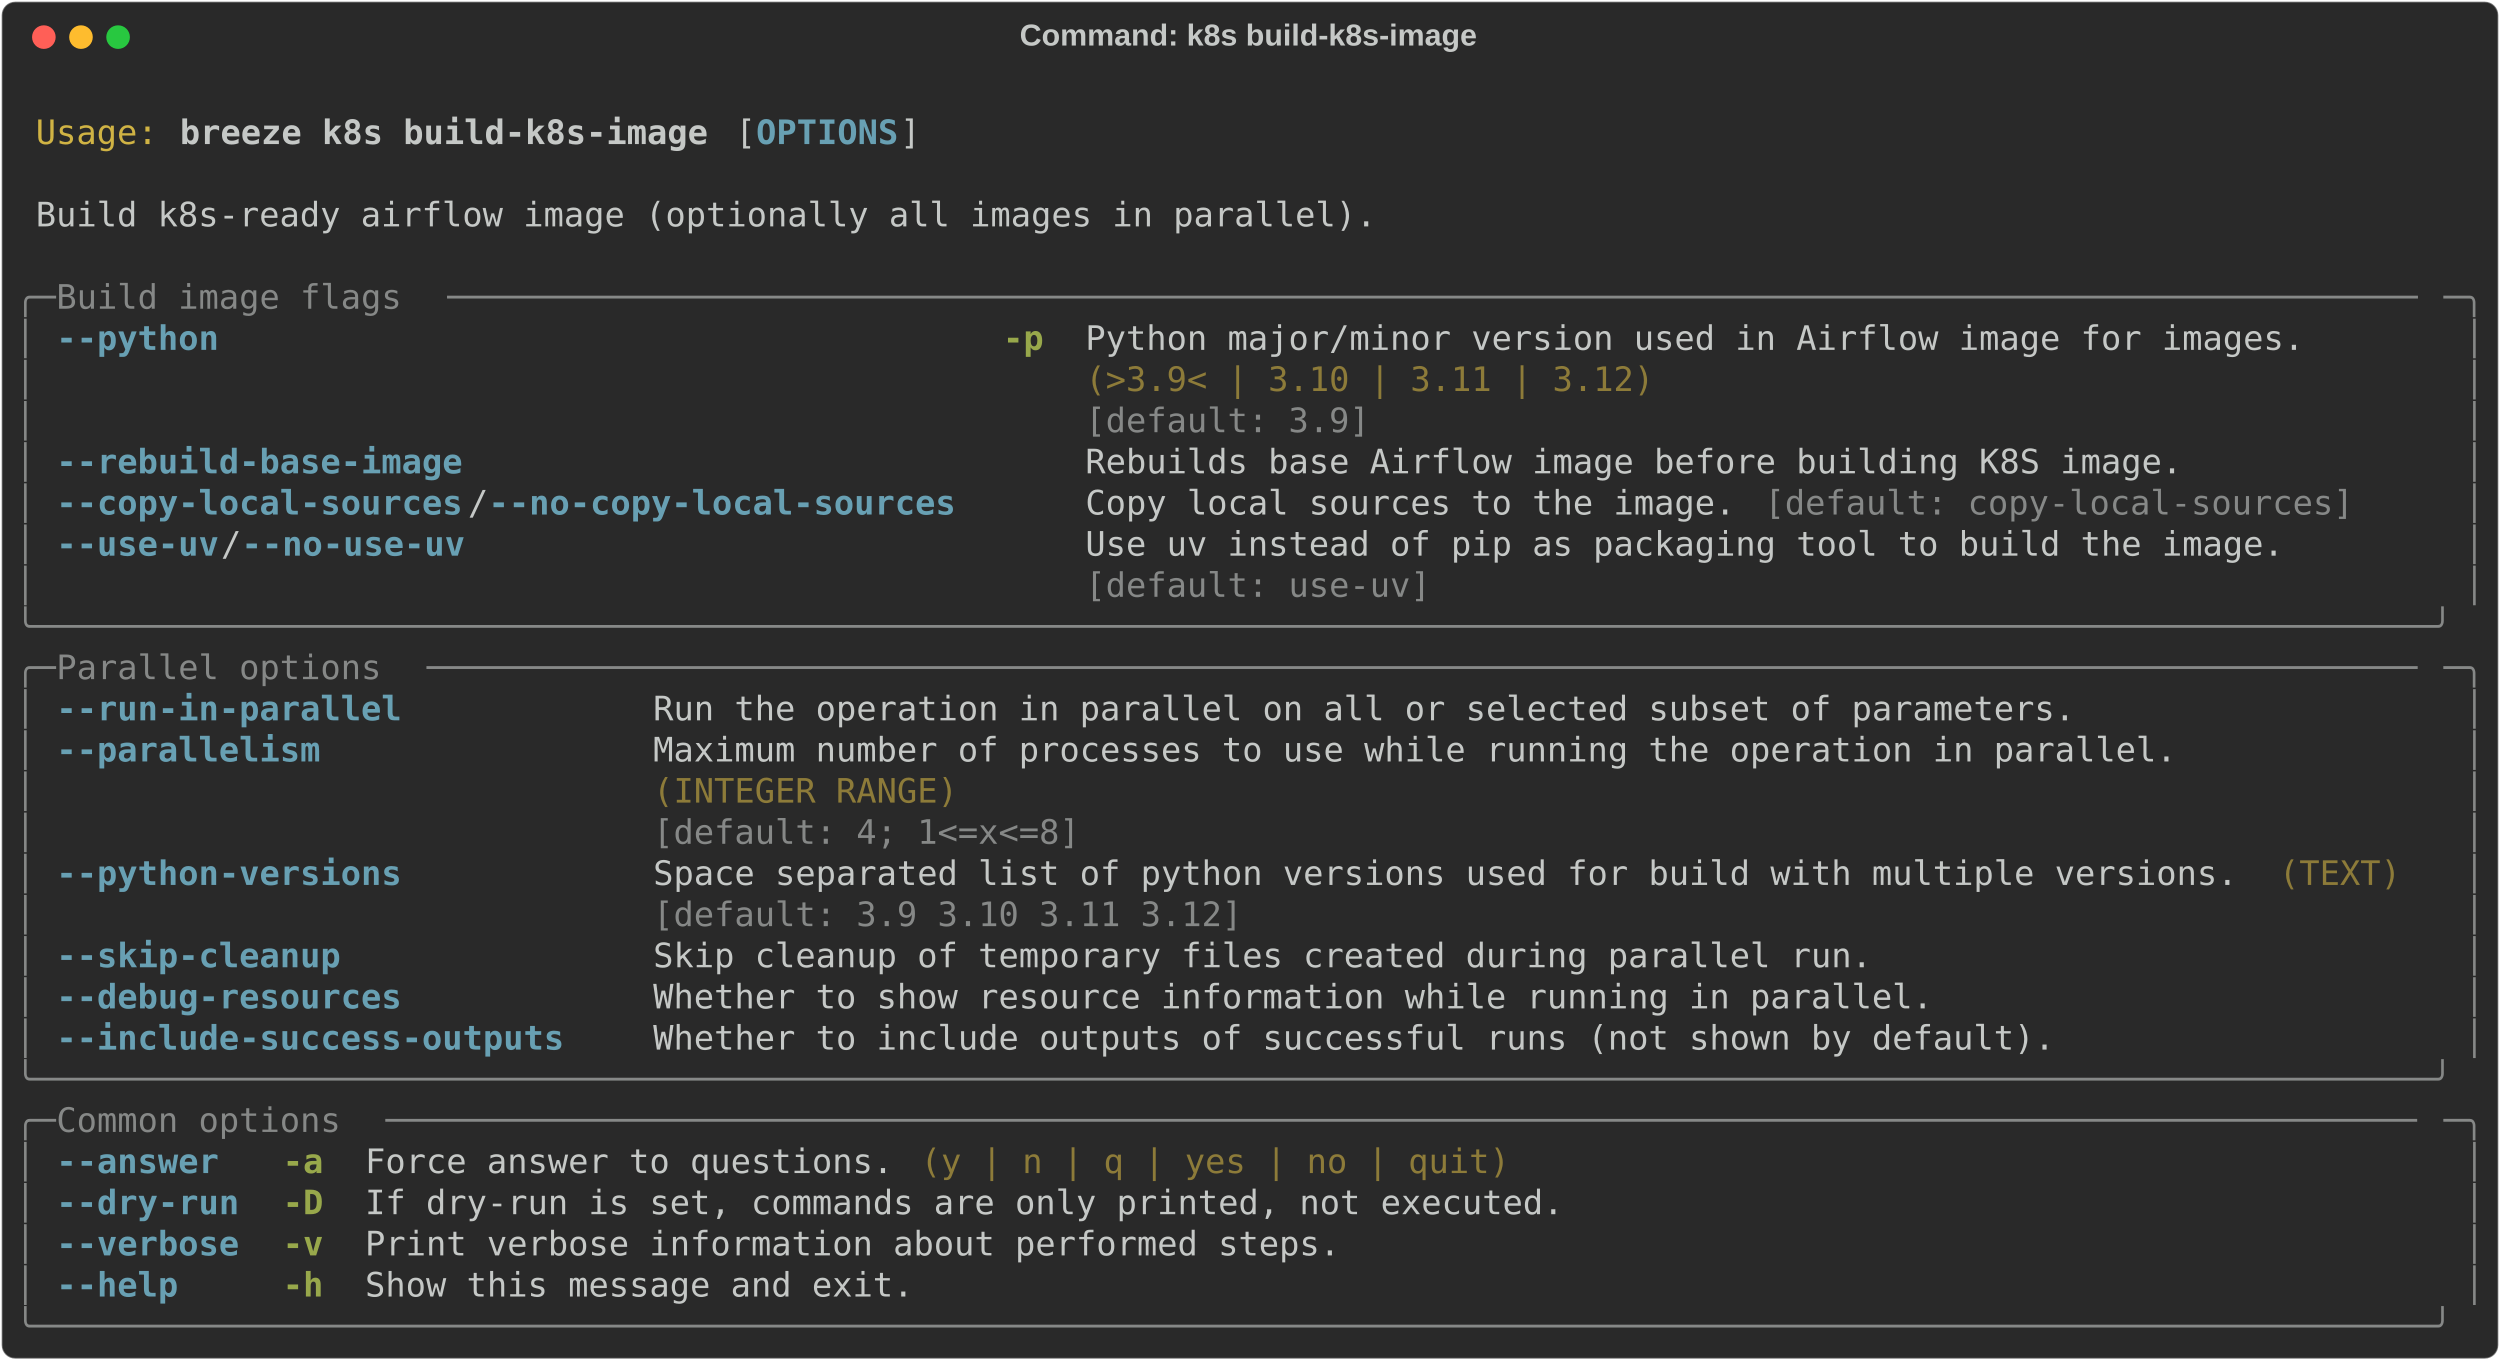
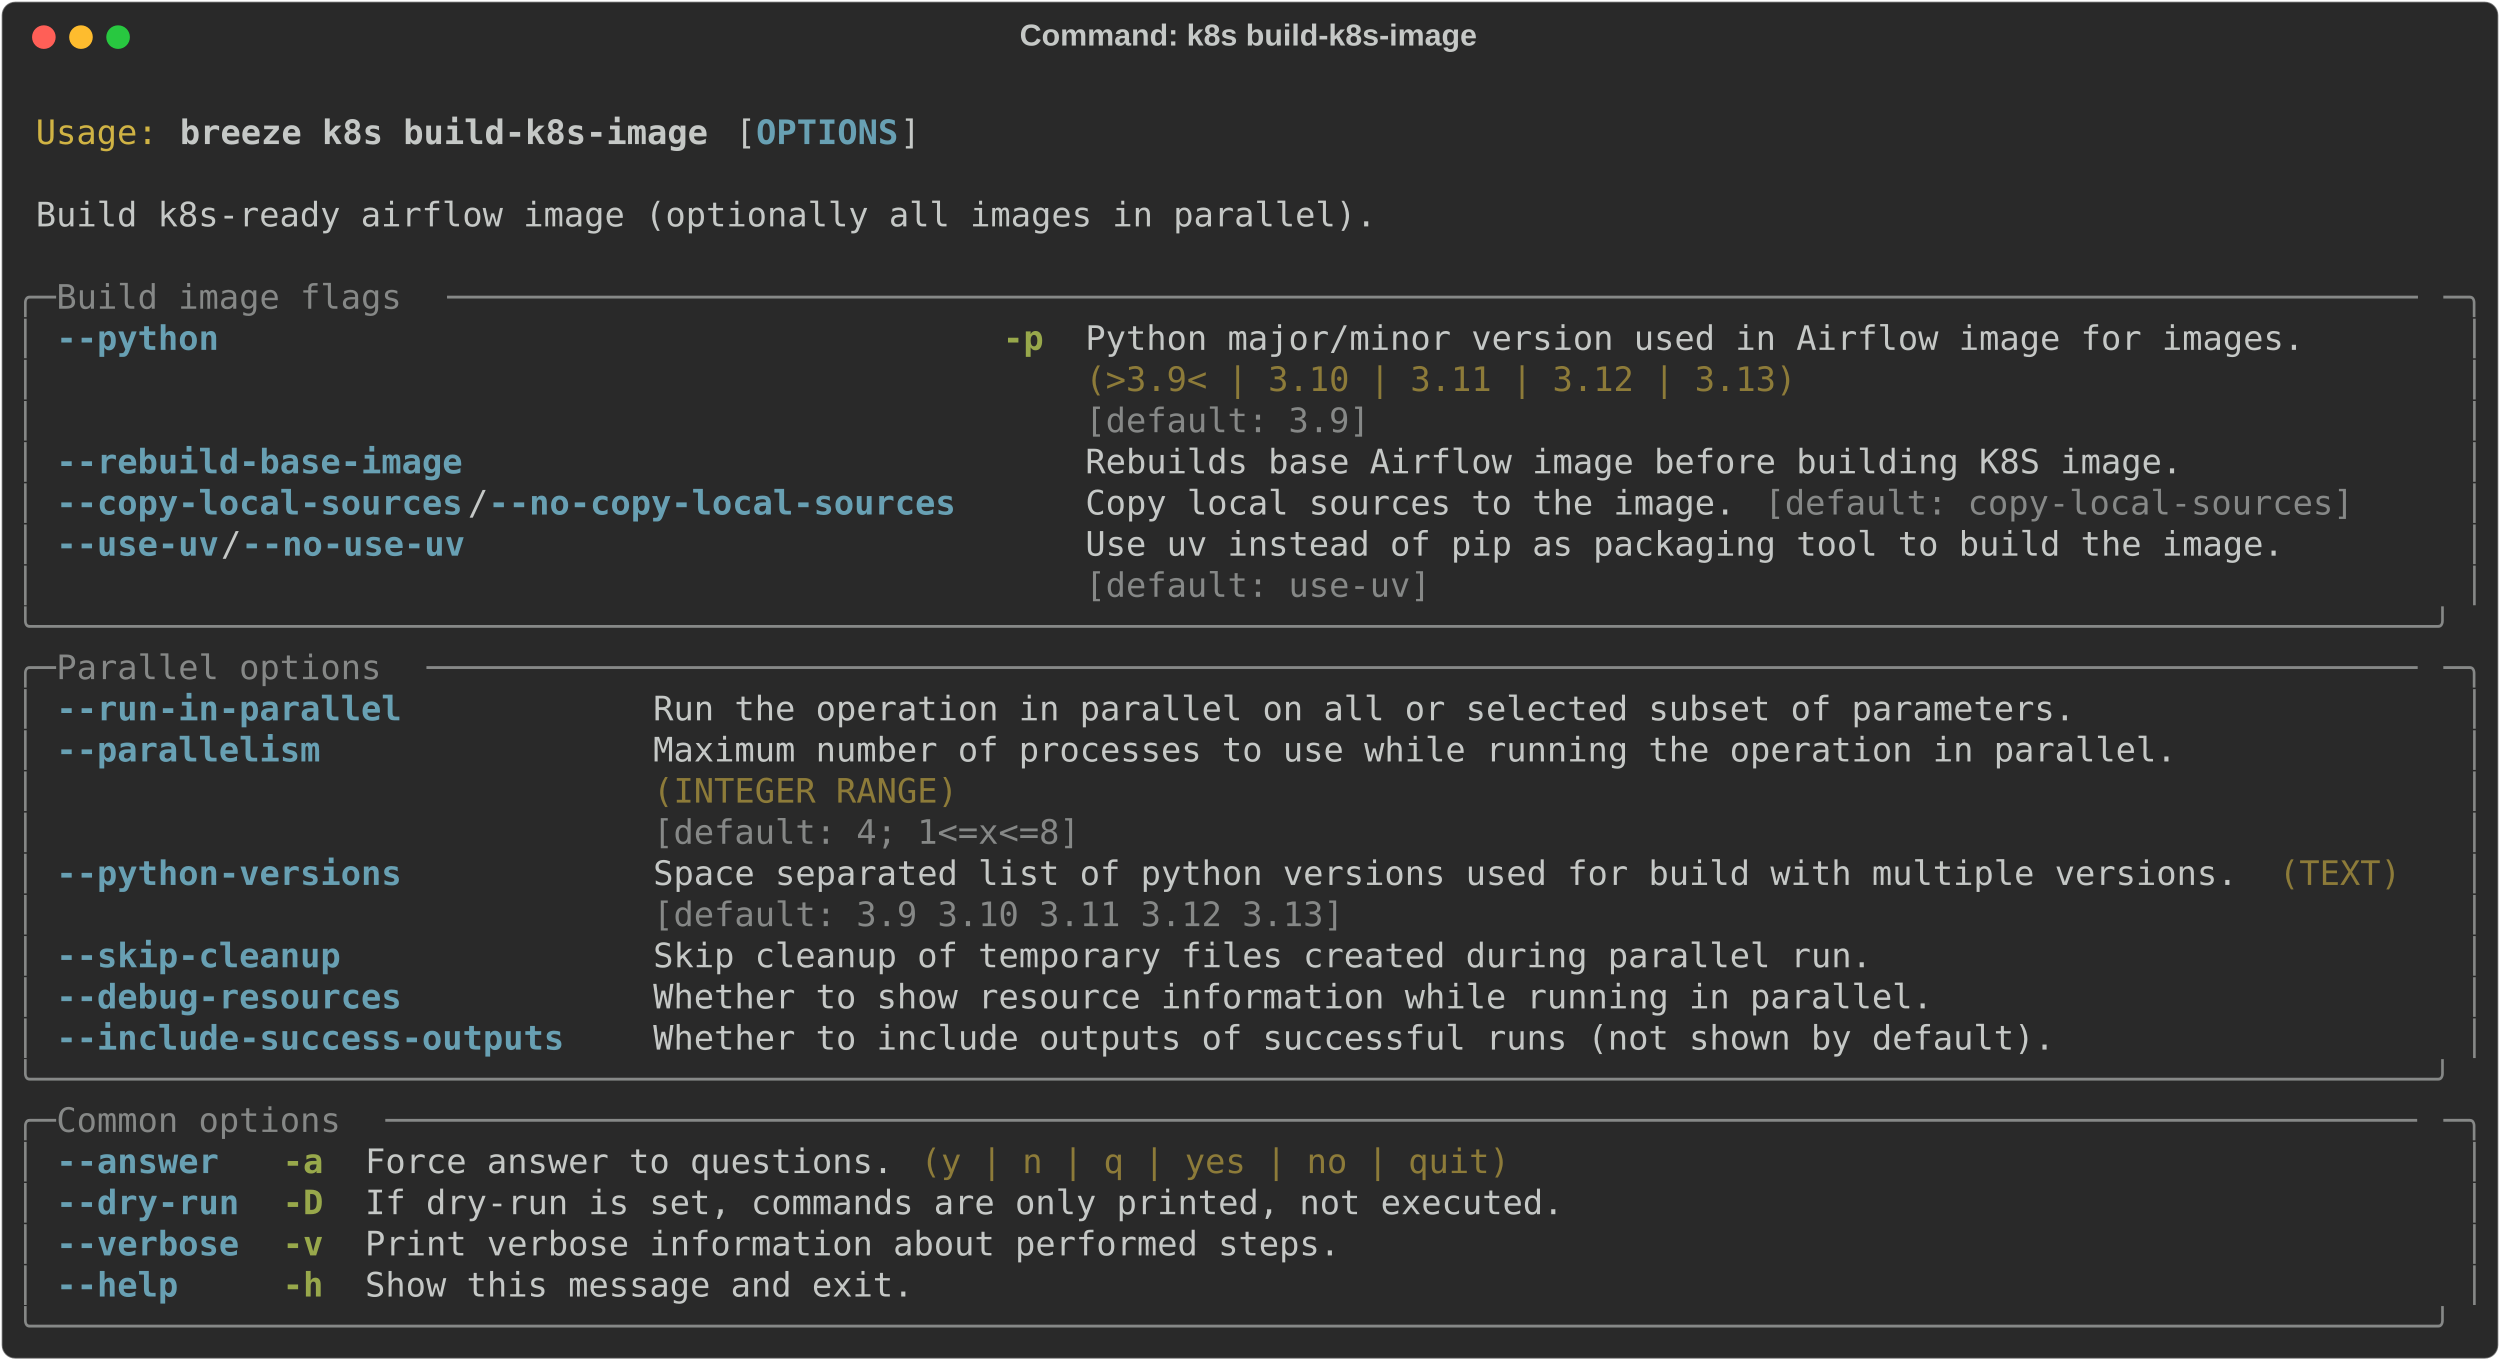
<svg xmlns="http://www.w3.org/2000/svg" class="rich-terminal" viewBox="0 0 1482 806.4">
  <style>

    @font-face {
        font-family: "Fira Code";
        src: local("FiraCode-Regular"),
                url("https://cdnjs.cloudflare.com/ajax/libs/firacode/6.2.0/woff2/FiraCode-Regular.woff2") format("woff2"),
                url("https://cdnjs.cloudflare.com/ajax/libs/firacode/6.2.0/woff/FiraCode-Regular.woff") format("woff");
        font-style: normal;
        font-weight: 400;
    }
    @font-face {
        font-family: "Fira Code";
        src: local("FiraCode-Bold"),
                url("https://cdnjs.cloudflare.com/ajax/libs/firacode/6.2.0/woff2/FiraCode-Bold.woff2") format("woff2"),
                url("https://cdnjs.cloudflare.com/ajax/libs/firacode/6.2.0/woff/FiraCode-Bold.woff") format("woff");
        font-style: bold;
        font-weight: 700;
    }

    .breeze-k8s-build-k8s-image-matrix {
        font-family: Fira Code, monospace;
        font-size: 20px;
        line-height: 24.4px;
        font-variant-east-asian: full-width;
    }

    .breeze-k8s-build-k8s-image-title {
        font-size: 18px;
        font-weight: bold;
        font-family: arial;
    }

    .breeze-k8s-build-k8s-image-r1 { fill: #c5c8c6 }
.breeze-k8s-build-k8s-image-r2 { fill: #d0b344 }
.breeze-k8s-build-k8s-image-r3 { fill: #c5c8c6;font-weight: bold }
.breeze-k8s-build-k8s-image-r4 { fill: #68a0b3;font-weight: bold }
.breeze-k8s-build-k8s-image-r5 { fill: #868887 }
.breeze-k8s-build-k8s-image-r6 { fill: #98a84b;font-weight: bold }
.breeze-k8s-build-k8s-image-r7 { fill: #8d7b39 }
    </style>
  <defs>
    <clipPath id="breeze-k8s-build-k8s-image-clip-terminal">
      <rect x="0" y="0" width="1463.0" height="755.4" />
    </clipPath>
    <clipPath id="breeze-k8s-build-k8s-image-line-0">
      <rect x="0" y="1.5" width="1464" height="24.65" />
    </clipPath>
    <clipPath id="breeze-k8s-build-k8s-image-line-1">
      <rect x="0" y="25.9" width="1464" height="24.65" />
    </clipPath>
    <clipPath id="breeze-k8s-build-k8s-image-line-2">
      <rect x="0" y="50.3" width="1464" height="24.65" />
    </clipPath>
    <clipPath id="breeze-k8s-build-k8s-image-line-3">
      <rect x="0" y="74.7" width="1464" height="24.65" />
    </clipPath>
    <clipPath id="breeze-k8s-build-k8s-image-line-4">
      <rect x="0" y="99.1" width="1464" height="24.65" />
    </clipPath>
    <clipPath id="breeze-k8s-build-k8s-image-line-5">
      <rect x="0" y="123.5" width="1464" height="24.65" />
    </clipPath>
    <clipPath id="breeze-k8s-build-k8s-image-line-6">
      <rect x="0" y="147.9" width="1464" height="24.65" />
    </clipPath>
    <clipPath id="breeze-k8s-build-k8s-image-line-7">
      <rect x="0" y="172.3" width="1464" height="24.65" />
    </clipPath>
    <clipPath id="breeze-k8s-build-k8s-image-line-8">
      <rect x="0" y="196.7" width="1464" height="24.65" />
    </clipPath>
    <clipPath id="breeze-k8s-build-k8s-image-line-9">
      <rect x="0" y="221.1" width="1464" height="24.65" />
    </clipPath>
    <clipPath id="breeze-k8s-build-k8s-image-line-10">
      <rect x="0" y="245.5" width="1464" height="24.65" />
    </clipPath>
    <clipPath id="breeze-k8s-build-k8s-image-line-11">
      <rect x="0" y="269.9" width="1464" height="24.65" />
    </clipPath>
    <clipPath id="breeze-k8s-build-k8s-image-line-12">
      <rect x="0" y="294.3" width="1464" height="24.65" />
    </clipPath>
    <clipPath id="breeze-k8s-build-k8s-image-line-13">
      <rect x="0" y="318.7" width="1464" height="24.65" />
    </clipPath>
    <clipPath id="breeze-k8s-build-k8s-image-line-14">
      <rect x="0" y="343.1" width="1464" height="24.65" />
    </clipPath>
    <clipPath id="breeze-k8s-build-k8s-image-line-15">
      <rect x="0" y="367.5" width="1464" height="24.65" />
    </clipPath>
    <clipPath id="breeze-k8s-build-k8s-image-line-16">
      <rect x="0" y="391.9" width="1464" height="24.65" />
    </clipPath>
    <clipPath id="breeze-k8s-build-k8s-image-line-17">
      <rect x="0" y="416.3" width="1464" height="24.65" />
    </clipPath>
    <clipPath id="breeze-k8s-build-k8s-image-line-18">
      <rect x="0" y="440.7" width="1464" height="24.65" />
    </clipPath>
    <clipPath id="breeze-k8s-build-k8s-image-line-19">
      <rect x="0" y="465.1" width="1464" height="24.65" />
    </clipPath>
    <clipPath id="breeze-k8s-build-k8s-image-line-20">
      <rect x="0" y="489.5" width="1464" height="24.65" />
    </clipPath>
    <clipPath id="breeze-k8s-build-k8s-image-line-21">
      <rect x="0" y="513.9" width="1464" height="24.65" />
    </clipPath>
    <clipPath id="breeze-k8s-build-k8s-image-line-22">
      <rect x="0" y="538.3" width="1464" height="24.65" />
    </clipPath>
    <clipPath id="breeze-k8s-build-k8s-image-line-23">
      <rect x="0" y="562.7" width="1464" height="24.65" />
    </clipPath>
    <clipPath id="breeze-k8s-build-k8s-image-line-24">
      <rect x="0" y="587.1" width="1464" height="24.65" />
    </clipPath>
    <clipPath id="breeze-k8s-build-k8s-image-line-25">
      <rect x="0" y="611.5" width="1464" height="24.65" />
    </clipPath>
    <clipPath id="breeze-k8s-build-k8s-image-line-26">
      <rect x="0" y="635.9" width="1464" height="24.65" />
    </clipPath>
    <clipPath id="breeze-k8s-build-k8s-image-line-27">
      <rect x="0" y="660.3" width="1464" height="24.65" />
    </clipPath>
    <clipPath id="breeze-k8s-build-k8s-image-line-28">
      <rect x="0" y="684.7" width="1464" height="24.65" />
    </clipPath>
    <clipPath id="breeze-k8s-build-k8s-image-line-29">
      <rect x="0" y="709.1" width="1464" height="24.65" />
    </clipPath>
  </defs>
  <rect fill="#292929" stroke="rgba(255,255,255,0.35)" stroke-width="1" x="1" y="1" width="1480" height="804.4" rx="8" />
  <text class="breeze-k8s-build-k8s-image-title" fill="#c5c8c6" text-anchor="middle" x="740" y="27">Command: k8s build-k8s-image</text>
  <g transform="translate(26,22)">
    <circle cx="0" cy="0" r="7" fill="#ff5f57" />
    <circle cx="22" cy="0" r="7" fill="#febc2e" />
    <circle cx="44" cy="0" r="7" fill="#28c840" />
  </g>
  <g transform="translate(9, 41)" clip-path="url(#breeze-k8s-build-k8s-image-clip-terminal)">
    <g class="breeze-k8s-build-k8s-image-matrix">
      <text class="breeze-k8s-build-k8s-image-r1" x="1464" y="20" textLength="12.2" clip-path="url(#breeze-k8s-build-k8s-image-line-0)">
</text>
      <text class="breeze-k8s-build-k8s-image-r2" x="12.2" y="44.4" textLength="73.2" clip-path="url(#breeze-k8s-build-k8s-image-line-1)">Usage:</text>
      <text class="breeze-k8s-build-k8s-image-r3" x="97.6" y="44.4" textLength="317.2" clip-path="url(#breeze-k8s-build-k8s-image-line-1)">breeze k8s build-k8s-image</text>
      <text class="breeze-k8s-build-k8s-image-r1" x="427" y="44.4" textLength="12.2" clip-path="url(#breeze-k8s-build-k8s-image-line-1)">[</text>
      <text class="breeze-k8s-build-k8s-image-r4" x="439.2" y="44.4" textLength="85.4" clip-path="url(#breeze-k8s-build-k8s-image-line-1)">OPTIONS</text>
      <text class="breeze-k8s-build-k8s-image-r1" x="524.6" y="44.4" textLength="12.2" clip-path="url(#breeze-k8s-build-k8s-image-line-1)">]</text>
      <text class="breeze-k8s-build-k8s-image-r1" x="1464" y="44.4" textLength="12.2" clip-path="url(#breeze-k8s-build-k8s-image-line-1)">
</text>
      <text class="breeze-k8s-build-k8s-image-r1" x="1464" y="68.8" textLength="12.2" clip-path="url(#breeze-k8s-build-k8s-image-line-2)">
</text>
      <text class="breeze-k8s-build-k8s-image-r1" x="12.2" y="93.2" textLength="805.2" clip-path="url(#breeze-k8s-build-k8s-image-line-3)">Build k8s-ready airflow image (optionally all images in parallel).</text>
      <text class="breeze-k8s-build-k8s-image-r1" x="1464" y="93.2" textLength="12.2" clip-path="url(#breeze-k8s-build-k8s-image-line-3)">
</text>
      <text class="breeze-k8s-build-k8s-image-r1" x="1464" y="117.6" textLength="12.2" clip-path="url(#breeze-k8s-build-k8s-image-line-4)">
</text>
      <text class="breeze-k8s-build-k8s-image-r5" x="0" y="142" textLength="24.4" clip-path="url(#breeze-k8s-build-k8s-image-line-5)">╭─</text>
      <text class="breeze-k8s-build-k8s-image-r5" x="24.4" y="142" textLength="231.8" clip-path="url(#breeze-k8s-build-k8s-image-line-5)"> Build image flags </text>
      <text class="breeze-k8s-build-k8s-image-r5" x="256.2" y="142" textLength="1183.4" clip-path="url(#breeze-k8s-build-k8s-image-line-5)">─────────────────────────────────────────────────────────────────────────────────────────────────</text>
      <text class="breeze-k8s-build-k8s-image-r5" x="1439.6" y="142" textLength="24.4" clip-path="url(#breeze-k8s-build-k8s-image-line-5)">─╮</text>
      <text class="breeze-k8s-build-k8s-image-r1" x="1464" y="142" textLength="12.2" clip-path="url(#breeze-k8s-build-k8s-image-line-5)">
</text>
      <text class="breeze-k8s-build-k8s-image-r5" x="0" y="166.4" textLength="12.2" clip-path="url(#breeze-k8s-build-k8s-image-line-6)">│</text>
      <text class="breeze-k8s-build-k8s-image-r4" x="24.4" y="166.4" textLength="97.6" clip-path="url(#breeze-k8s-build-k8s-image-line-6)">--python</text>
      <text class="breeze-k8s-build-k8s-image-r6" x="585.6" y="166.4" textLength="24.4" clip-path="url(#breeze-k8s-build-k8s-image-line-6)">-p</text>
      <text class="breeze-k8s-build-k8s-image-r1" x="634.4" y="166.4" textLength="732" clip-path="url(#breeze-k8s-build-k8s-image-line-6)">Python major/minor version used in Airflow image for images.</text>
      <text class="breeze-k8s-build-k8s-image-r5" x="1451.8" y="166.4" textLength="12.2" clip-path="url(#breeze-k8s-build-k8s-image-line-6)">│</text>
      <text class="breeze-k8s-build-k8s-image-r1" x="1464" y="166.4" textLength="12.2" clip-path="url(#breeze-k8s-build-k8s-image-line-6)">
</text>
      <text class="breeze-k8s-build-k8s-image-r5" x="0" y="190.8" textLength="12.2" clip-path="url(#breeze-k8s-build-k8s-image-line-7)">│</text>
-       <text class="breeze-k8s-build-k8s-image-r7" x="634.4" y="190.8" textLength="732" clip-path="url(#breeze-k8s-build-k8s-image-line-7)">(&gt;3.9&lt; | 3.10 | 3.11 | 3.12)                                </text>
+       <text class="breeze-k8s-build-k8s-image-r7" x="634.4" y="190.8" textLength="732" clip-path="url(#breeze-k8s-build-k8s-image-line-7)">(&gt;3.9&lt; | 3.10 | 3.11 | 3.12 | 3.13)                         </text>
      <text class="breeze-k8s-build-k8s-image-r5" x="1451.8" y="190.8" textLength="12.2" clip-path="url(#breeze-k8s-build-k8s-image-line-7)">│</text>
      <text class="breeze-k8s-build-k8s-image-r1" x="1464" y="190.8" textLength="12.2" clip-path="url(#breeze-k8s-build-k8s-image-line-7)">
</text>
      <text class="breeze-k8s-build-k8s-image-r5" x="0" y="215.2" textLength="12.2" clip-path="url(#breeze-k8s-build-k8s-image-line-8)">│</text>
      <text class="breeze-k8s-build-k8s-image-r5" x="634.4" y="215.2" textLength="732" clip-path="url(#breeze-k8s-build-k8s-image-line-8)">[default: 3.9]                                              </text>
      <text class="breeze-k8s-build-k8s-image-r5" x="1451.8" y="215.2" textLength="12.2" clip-path="url(#breeze-k8s-build-k8s-image-line-8)">│</text>
      <text class="breeze-k8s-build-k8s-image-r1" x="1464" y="215.2" textLength="12.2" clip-path="url(#breeze-k8s-build-k8s-image-line-8)">
</text>
      <text class="breeze-k8s-build-k8s-image-r5" x="0" y="239.6" textLength="12.2" clip-path="url(#breeze-k8s-build-k8s-image-line-9)">│</text>
      <text class="breeze-k8s-build-k8s-image-r4" x="24.4" y="239.6" textLength="244" clip-path="url(#breeze-k8s-build-k8s-image-line-9)">--rebuild-base-image</text>
      <text class="breeze-k8s-build-k8s-image-r1" x="634.4" y="239.6" textLength="658.8" clip-path="url(#breeze-k8s-build-k8s-image-line-9)">Rebuilds base Airflow image before building K8S image.</text>
      <text class="breeze-k8s-build-k8s-image-r5" x="1451.8" y="239.6" textLength="12.2" clip-path="url(#breeze-k8s-build-k8s-image-line-9)">│</text>
      <text class="breeze-k8s-build-k8s-image-r1" x="1464" y="239.6" textLength="12.2" clip-path="url(#breeze-k8s-build-k8s-image-line-9)">
</text>
      <text class="breeze-k8s-build-k8s-image-r5" x="0" y="264" textLength="12.2" clip-path="url(#breeze-k8s-build-k8s-image-line-10)">│</text>
      <text class="breeze-k8s-build-k8s-image-r4" x="24.4" y="264" textLength="244" clip-path="url(#breeze-k8s-build-k8s-image-line-10)">--copy-local-sources</text>
      <text class="breeze-k8s-build-k8s-image-r1" x="268.4" y="264" textLength="12.2" clip-path="url(#breeze-k8s-build-k8s-image-line-10)">/</text>
      <text class="breeze-k8s-build-k8s-image-r4" x="280.6" y="264" textLength="280.6" clip-path="url(#breeze-k8s-build-k8s-image-line-10)">--no-copy-local-sources</text>
      <text class="breeze-k8s-build-k8s-image-r1" x="634.4" y="264" textLength="390.4" clip-path="url(#breeze-k8s-build-k8s-image-line-10)">Copy local sources to the image.</text>
      <text class="breeze-k8s-build-k8s-image-r5" x="1037" y="264" textLength="353.8" clip-path="url(#breeze-k8s-build-k8s-image-line-10)">[default: copy-local-sources]</text>
      <text class="breeze-k8s-build-k8s-image-r5" x="1451.8" y="264" textLength="12.2" clip-path="url(#breeze-k8s-build-k8s-image-line-10)">│</text>
      <text class="breeze-k8s-build-k8s-image-r1" x="1464" y="264" textLength="12.2" clip-path="url(#breeze-k8s-build-k8s-image-line-10)">
</text>
      <text class="breeze-k8s-build-k8s-image-r5" x="0" y="288.4" textLength="12.2" clip-path="url(#breeze-k8s-build-k8s-image-line-11)">│</text>
      <text class="breeze-k8s-build-k8s-image-r4" x="24.4" y="288.4" textLength="97.6" clip-path="url(#breeze-k8s-build-k8s-image-line-11)">--use-uv</text>
      <text class="breeze-k8s-build-k8s-image-r1" x="122" y="288.4" textLength="12.2" clip-path="url(#breeze-k8s-build-k8s-image-line-11)">/</text>
      <text class="breeze-k8s-build-k8s-image-r4" x="134.2" y="288.4" textLength="134.2" clip-path="url(#breeze-k8s-build-k8s-image-line-11)">--no-use-uv</text>
      <text class="breeze-k8s-build-k8s-image-r1" x="634.4" y="288.4" textLength="719.8" clip-path="url(#breeze-k8s-build-k8s-image-line-11)">Use uv instead of pip as packaging tool to build the image.</text>
      <text class="breeze-k8s-build-k8s-image-r5" x="1451.8" y="288.4" textLength="12.2" clip-path="url(#breeze-k8s-build-k8s-image-line-11)">│</text>
      <text class="breeze-k8s-build-k8s-image-r1" x="1464" y="288.4" textLength="12.2" clip-path="url(#breeze-k8s-build-k8s-image-line-11)">
</text>
      <text class="breeze-k8s-build-k8s-image-r5" x="0" y="312.8" textLength="12.2" clip-path="url(#breeze-k8s-build-k8s-image-line-12)">│</text>
      <text class="breeze-k8s-build-k8s-image-r5" x="634.4" y="312.8" textLength="719.8" clip-path="url(#breeze-k8s-build-k8s-image-line-12)">[default: use-uv]                                          </text>
      <text class="breeze-k8s-build-k8s-image-r5" x="1451.8" y="312.8" textLength="12.2" clip-path="url(#breeze-k8s-build-k8s-image-line-12)">│</text>
      <text class="breeze-k8s-build-k8s-image-r1" x="1464" y="312.8" textLength="12.2" clip-path="url(#breeze-k8s-build-k8s-image-line-12)">
</text>
      <text class="breeze-k8s-build-k8s-image-r5" x="0" y="337.2" textLength="1464" clip-path="url(#breeze-k8s-build-k8s-image-line-13)">╰──────────────────────────────────────────────────────────────────────────────────────────────────────────────────────╯</text>
      <text class="breeze-k8s-build-k8s-image-r1" x="1464" y="337.2" textLength="12.2" clip-path="url(#breeze-k8s-build-k8s-image-line-13)">
</text>
      <text class="breeze-k8s-build-k8s-image-r5" x="0" y="361.6" textLength="24.4" clip-path="url(#breeze-k8s-build-k8s-image-line-14)">╭─</text>
      <text class="breeze-k8s-build-k8s-image-r5" x="24.4" y="361.6" textLength="219.6" clip-path="url(#breeze-k8s-build-k8s-image-line-14)"> Parallel options </text>
      <text class="breeze-k8s-build-k8s-image-r5" x="244" y="361.6" textLength="1195.6" clip-path="url(#breeze-k8s-build-k8s-image-line-14)">──────────────────────────────────────────────────────────────────────────────────────────────────</text>
      <text class="breeze-k8s-build-k8s-image-r5" x="1439.6" y="361.6" textLength="24.4" clip-path="url(#breeze-k8s-build-k8s-image-line-14)">─╮</text>
      <text class="breeze-k8s-build-k8s-image-r1" x="1464" y="361.6" textLength="12.2" clip-path="url(#breeze-k8s-build-k8s-image-line-14)">
</text>
      <text class="breeze-k8s-build-k8s-image-r5" x="0" y="386" textLength="12.2" clip-path="url(#breeze-k8s-build-k8s-image-line-15)">│</text>
      <text class="breeze-k8s-build-k8s-image-r4" x="24.4" y="386" textLength="207.4" clip-path="url(#breeze-k8s-build-k8s-image-line-15)">--run-in-parallel</text>
      <text class="breeze-k8s-build-k8s-image-r1" x="378.2" y="386" textLength="854" clip-path="url(#breeze-k8s-build-k8s-image-line-15)">Run the operation in parallel on all or selected subset of parameters.</text>
      <text class="breeze-k8s-build-k8s-image-r5" x="1451.8" y="386" textLength="12.2" clip-path="url(#breeze-k8s-build-k8s-image-line-15)">│</text>
      <text class="breeze-k8s-build-k8s-image-r1" x="1464" y="386" textLength="12.2" clip-path="url(#breeze-k8s-build-k8s-image-line-15)">
</text>
      <text class="breeze-k8s-build-k8s-image-r5" x="0" y="410.4" textLength="12.2" clip-path="url(#breeze-k8s-build-k8s-image-line-16)">│</text>
      <text class="breeze-k8s-build-k8s-image-r4" x="24.4" y="410.4" textLength="158.6" clip-path="url(#breeze-k8s-build-k8s-image-line-16)">--parallelism</text>
      <text class="breeze-k8s-build-k8s-image-r1" x="378.2" y="410.4" textLength="915" clip-path="url(#breeze-k8s-build-k8s-image-line-16)">Maximum number of processes to use while running the operation in parallel.</text>
      <text class="breeze-k8s-build-k8s-image-r5" x="1451.8" y="410.4" textLength="12.2" clip-path="url(#breeze-k8s-build-k8s-image-line-16)">│</text>
      <text class="breeze-k8s-build-k8s-image-r1" x="1464" y="410.4" textLength="12.2" clip-path="url(#breeze-k8s-build-k8s-image-line-16)">
</text>
      <text class="breeze-k8s-build-k8s-image-r5" x="0" y="434.8" textLength="12.2" clip-path="url(#breeze-k8s-build-k8s-image-line-17)">│</text>
      <text class="breeze-k8s-build-k8s-image-r7" x="378.2" y="434.8" textLength="915" clip-path="url(#breeze-k8s-build-k8s-image-line-17)">(INTEGER RANGE)                                                            </text>
      <text class="breeze-k8s-build-k8s-image-r5" x="1451.8" y="434.8" textLength="12.2" clip-path="url(#breeze-k8s-build-k8s-image-line-17)">│</text>
      <text class="breeze-k8s-build-k8s-image-r1" x="1464" y="434.8" textLength="12.2" clip-path="url(#breeze-k8s-build-k8s-image-line-17)">
</text>
      <text class="breeze-k8s-build-k8s-image-r5" x="0" y="459.2" textLength="12.2" clip-path="url(#breeze-k8s-build-k8s-image-line-18)">│</text>
      <text class="breeze-k8s-build-k8s-image-r5" x="378.2" y="459.2" textLength="915" clip-path="url(#breeze-k8s-build-k8s-image-line-18)">[default: 4; 1&lt;=x&lt;=8]                                                      </text>
      <text class="breeze-k8s-build-k8s-image-r5" x="1451.8" y="459.2" textLength="12.2" clip-path="url(#breeze-k8s-build-k8s-image-line-18)">│</text>
      <text class="breeze-k8s-build-k8s-image-r1" x="1464" y="459.2" textLength="12.2" clip-path="url(#breeze-k8s-build-k8s-image-line-18)">
</text>
      <text class="breeze-k8s-build-k8s-image-r5" x="0" y="483.6" textLength="12.2" clip-path="url(#breeze-k8s-build-k8s-image-line-19)">│</text>
      <text class="breeze-k8s-build-k8s-image-r4" x="24.4" y="483.6" textLength="207.4" clip-path="url(#breeze-k8s-build-k8s-image-line-19)">--python-versions</text>
      <text class="breeze-k8s-build-k8s-image-r1" x="378.2" y="483.6" textLength="951.6" clip-path="url(#breeze-k8s-build-k8s-image-line-19)">Space separated list of python versions used for build with multiple versions.</text>
      <text class="breeze-k8s-build-k8s-image-r7" x="1342" y="483.6" textLength="73.2" clip-path="url(#breeze-k8s-build-k8s-image-line-19)">(TEXT)</text>
      <text class="breeze-k8s-build-k8s-image-r5" x="1451.8" y="483.6" textLength="12.2" clip-path="url(#breeze-k8s-build-k8s-image-line-19)">│</text>
      <text class="breeze-k8s-build-k8s-image-r1" x="1464" y="483.6" textLength="12.2" clip-path="url(#breeze-k8s-build-k8s-image-line-19)">
</text>
      <text class="breeze-k8s-build-k8s-image-r5" x="0" y="508" textLength="12.2" clip-path="url(#breeze-k8s-build-k8s-image-line-20)">│</text>
-       <text class="breeze-k8s-build-k8s-image-r5" x="378.2" y="508" textLength="951.6" clip-path="url(#breeze-k8s-build-k8s-image-line-20)">[default: 3.9 3.10 3.11 3.12]                                                 </text>
+       <text class="breeze-k8s-build-k8s-image-r5" x="378.2" y="508" textLength="951.6" clip-path="url(#breeze-k8s-build-k8s-image-line-20)">[default: 3.9 3.10 3.11 3.12 3.13]                                            </text>
      <text class="breeze-k8s-build-k8s-image-r5" x="1451.8" y="508" textLength="12.2" clip-path="url(#breeze-k8s-build-k8s-image-line-20)">│</text>
      <text class="breeze-k8s-build-k8s-image-r1" x="1464" y="508" textLength="12.2" clip-path="url(#breeze-k8s-build-k8s-image-line-20)">
</text>
      <text class="breeze-k8s-build-k8s-image-r5" x="0" y="532.4" textLength="12.2" clip-path="url(#breeze-k8s-build-k8s-image-line-21)">│</text>
      <text class="breeze-k8s-build-k8s-image-r4" x="24.4" y="532.4" textLength="170.8" clip-path="url(#breeze-k8s-build-k8s-image-line-21)">--skip-cleanup</text>
      <text class="breeze-k8s-build-k8s-image-r1" x="378.2" y="532.4" textLength="732" clip-path="url(#breeze-k8s-build-k8s-image-line-21)">Skip cleanup of temporary files created during parallel run.</text>
      <text class="breeze-k8s-build-k8s-image-r5" x="1451.8" y="532.4" textLength="12.2" clip-path="url(#breeze-k8s-build-k8s-image-line-21)">│</text>
      <text class="breeze-k8s-build-k8s-image-r1" x="1464" y="532.4" textLength="12.2" clip-path="url(#breeze-k8s-build-k8s-image-line-21)">
</text>
      <text class="breeze-k8s-build-k8s-image-r5" x="0" y="556.8" textLength="12.2" clip-path="url(#breeze-k8s-build-k8s-image-line-22)">│</text>
      <text class="breeze-k8s-build-k8s-image-r4" x="24.4" y="556.8" textLength="207.4" clip-path="url(#breeze-k8s-build-k8s-image-line-22)">--debug-resources</text>
      <text class="breeze-k8s-build-k8s-image-r1" x="378.2" y="556.8" textLength="768.6" clip-path="url(#breeze-k8s-build-k8s-image-line-22)">Whether to show resource information while running in parallel.</text>
      <text class="breeze-k8s-build-k8s-image-r5" x="1451.8" y="556.8" textLength="12.2" clip-path="url(#breeze-k8s-build-k8s-image-line-22)">│</text>
      <text class="breeze-k8s-build-k8s-image-r1" x="1464" y="556.8" textLength="12.2" clip-path="url(#breeze-k8s-build-k8s-image-line-22)">
</text>
      <text class="breeze-k8s-build-k8s-image-r5" x="0" y="581.2" textLength="12.2" clip-path="url(#breeze-k8s-build-k8s-image-line-23)">│</text>
      <text class="breeze-k8s-build-k8s-image-r4" x="24.4" y="581.2" textLength="305" clip-path="url(#breeze-k8s-build-k8s-image-line-23)">--include-success-outputs</text>
      <text class="breeze-k8s-build-k8s-image-r1" x="378.2" y="581.2" textLength="841.8" clip-path="url(#breeze-k8s-build-k8s-image-line-23)">Whether to include outputs of successful runs (not shown by default).</text>
      <text class="breeze-k8s-build-k8s-image-r5" x="1451.8" y="581.2" textLength="12.2" clip-path="url(#breeze-k8s-build-k8s-image-line-23)">│</text>
      <text class="breeze-k8s-build-k8s-image-r1" x="1464" y="581.2" textLength="12.2" clip-path="url(#breeze-k8s-build-k8s-image-line-23)">
</text>
      <text class="breeze-k8s-build-k8s-image-r5" x="0" y="605.6" textLength="1464" clip-path="url(#breeze-k8s-build-k8s-image-line-24)">╰──────────────────────────────────────────────────────────────────────────────────────────────────────────────────────╯</text>
      <text class="breeze-k8s-build-k8s-image-r1" x="1464" y="605.6" textLength="12.2" clip-path="url(#breeze-k8s-build-k8s-image-line-24)">
</text>
      <text class="breeze-k8s-build-k8s-image-r5" x="0" y="630" textLength="24.4" clip-path="url(#breeze-k8s-build-k8s-image-line-25)">╭─</text>
      <text class="breeze-k8s-build-k8s-image-r5" x="24.4" y="630" textLength="195.2" clip-path="url(#breeze-k8s-build-k8s-image-line-25)"> Common options </text>
      <text class="breeze-k8s-build-k8s-image-r5" x="219.6" y="630" textLength="1220" clip-path="url(#breeze-k8s-build-k8s-image-line-25)">────────────────────────────────────────────────────────────────────────────────────────────────────</text>
      <text class="breeze-k8s-build-k8s-image-r5" x="1439.6" y="630" textLength="24.4" clip-path="url(#breeze-k8s-build-k8s-image-line-25)">─╮</text>
      <text class="breeze-k8s-build-k8s-image-r1" x="1464" y="630" textLength="12.2" clip-path="url(#breeze-k8s-build-k8s-image-line-25)">
</text>
      <text class="breeze-k8s-build-k8s-image-r5" x="0" y="654.4" textLength="12.2" clip-path="url(#breeze-k8s-build-k8s-image-line-26)">│</text>
      <text class="breeze-k8s-build-k8s-image-r4" x="24.4" y="654.4" textLength="97.6" clip-path="url(#breeze-k8s-build-k8s-image-line-26)">--answer</text>
      <text class="breeze-k8s-build-k8s-image-r6" x="158.6" y="654.4" textLength="24.4" clip-path="url(#breeze-k8s-build-k8s-image-line-26)">-a</text>
      <text class="breeze-k8s-build-k8s-image-r1" x="207.4" y="654.4" textLength="317.2" clip-path="url(#breeze-k8s-build-k8s-image-line-26)">Force answer to questions.</text>
      <text class="breeze-k8s-build-k8s-image-r7" x="536.8" y="654.4" textLength="353.8" clip-path="url(#breeze-k8s-build-k8s-image-line-26)">(y | n | q | yes | no | quit)</text>
      <text class="breeze-k8s-build-k8s-image-r5" x="1451.8" y="654.4" textLength="12.2" clip-path="url(#breeze-k8s-build-k8s-image-line-26)">│</text>
      <text class="breeze-k8s-build-k8s-image-r1" x="1464" y="654.4" textLength="12.2" clip-path="url(#breeze-k8s-build-k8s-image-line-26)">
</text>
      <text class="breeze-k8s-build-k8s-image-r5" x="0" y="678.8" textLength="12.2" clip-path="url(#breeze-k8s-build-k8s-image-line-27)">│</text>
      <text class="breeze-k8s-build-k8s-image-r4" x="24.4" y="678.8" textLength="109.8" clip-path="url(#breeze-k8s-build-k8s-image-line-27)">--dry-run</text>
      <text class="breeze-k8s-build-k8s-image-r6" x="158.6" y="678.8" textLength="24.4" clip-path="url(#breeze-k8s-build-k8s-image-line-27)">-D</text>
      <text class="breeze-k8s-build-k8s-image-r1" x="207.4" y="678.8" textLength="719.8" clip-path="url(#breeze-k8s-build-k8s-image-line-27)">If dry-run is set, commands are only printed, not executed.</text>
      <text class="breeze-k8s-build-k8s-image-r5" x="1451.8" y="678.8" textLength="12.2" clip-path="url(#breeze-k8s-build-k8s-image-line-27)">│</text>
      <text class="breeze-k8s-build-k8s-image-r1" x="1464" y="678.8" textLength="12.2" clip-path="url(#breeze-k8s-build-k8s-image-line-27)">
</text>
      <text class="breeze-k8s-build-k8s-image-r5" x="0" y="703.2" textLength="12.2" clip-path="url(#breeze-k8s-build-k8s-image-line-28)">│</text>
      <text class="breeze-k8s-build-k8s-image-r4" x="24.4" y="703.2" textLength="109.8" clip-path="url(#breeze-k8s-build-k8s-image-line-28)">--verbose</text>
      <text class="breeze-k8s-build-k8s-image-r6" x="158.6" y="703.2" textLength="24.4" clip-path="url(#breeze-k8s-build-k8s-image-line-28)">-v</text>
      <text class="breeze-k8s-build-k8s-image-r1" x="207.4" y="703.2" textLength="585.6" clip-path="url(#breeze-k8s-build-k8s-image-line-28)">Print verbose information about performed steps.</text>
      <text class="breeze-k8s-build-k8s-image-r5" x="1451.8" y="703.2" textLength="12.2" clip-path="url(#breeze-k8s-build-k8s-image-line-28)">│</text>
      <text class="breeze-k8s-build-k8s-image-r1" x="1464" y="703.2" textLength="12.2" clip-path="url(#breeze-k8s-build-k8s-image-line-28)">
</text>
      <text class="breeze-k8s-build-k8s-image-r5" x="0" y="727.6" textLength="12.2" clip-path="url(#breeze-k8s-build-k8s-image-line-29)">│</text>
      <text class="breeze-k8s-build-k8s-image-r4" x="24.4" y="727.6" textLength="73.2" clip-path="url(#breeze-k8s-build-k8s-image-line-29)">--help</text>
      <text class="breeze-k8s-build-k8s-image-r6" x="158.6" y="727.6" textLength="24.4" clip-path="url(#breeze-k8s-build-k8s-image-line-29)">-h</text>
      <text class="breeze-k8s-build-k8s-image-r1" x="207.4" y="727.6" textLength="329.4" clip-path="url(#breeze-k8s-build-k8s-image-line-29)">Show this message and exit.</text>
      <text class="breeze-k8s-build-k8s-image-r5" x="1451.8" y="727.6" textLength="12.2" clip-path="url(#breeze-k8s-build-k8s-image-line-29)">│</text>
      <text class="breeze-k8s-build-k8s-image-r1" x="1464" y="727.6" textLength="12.2" clip-path="url(#breeze-k8s-build-k8s-image-line-29)">
</text>
      <text class="breeze-k8s-build-k8s-image-r5" x="0" y="752" textLength="1464" clip-path="url(#breeze-k8s-build-k8s-image-line-30)">╰──────────────────────────────────────────────────────────────────────────────────────────────────────────────────────╯</text>
      <text class="breeze-k8s-build-k8s-image-r1" x="1464" y="752" textLength="12.2" clip-path="url(#breeze-k8s-build-k8s-image-line-30)">
</text>
    </g>
  </g>
</svg>
